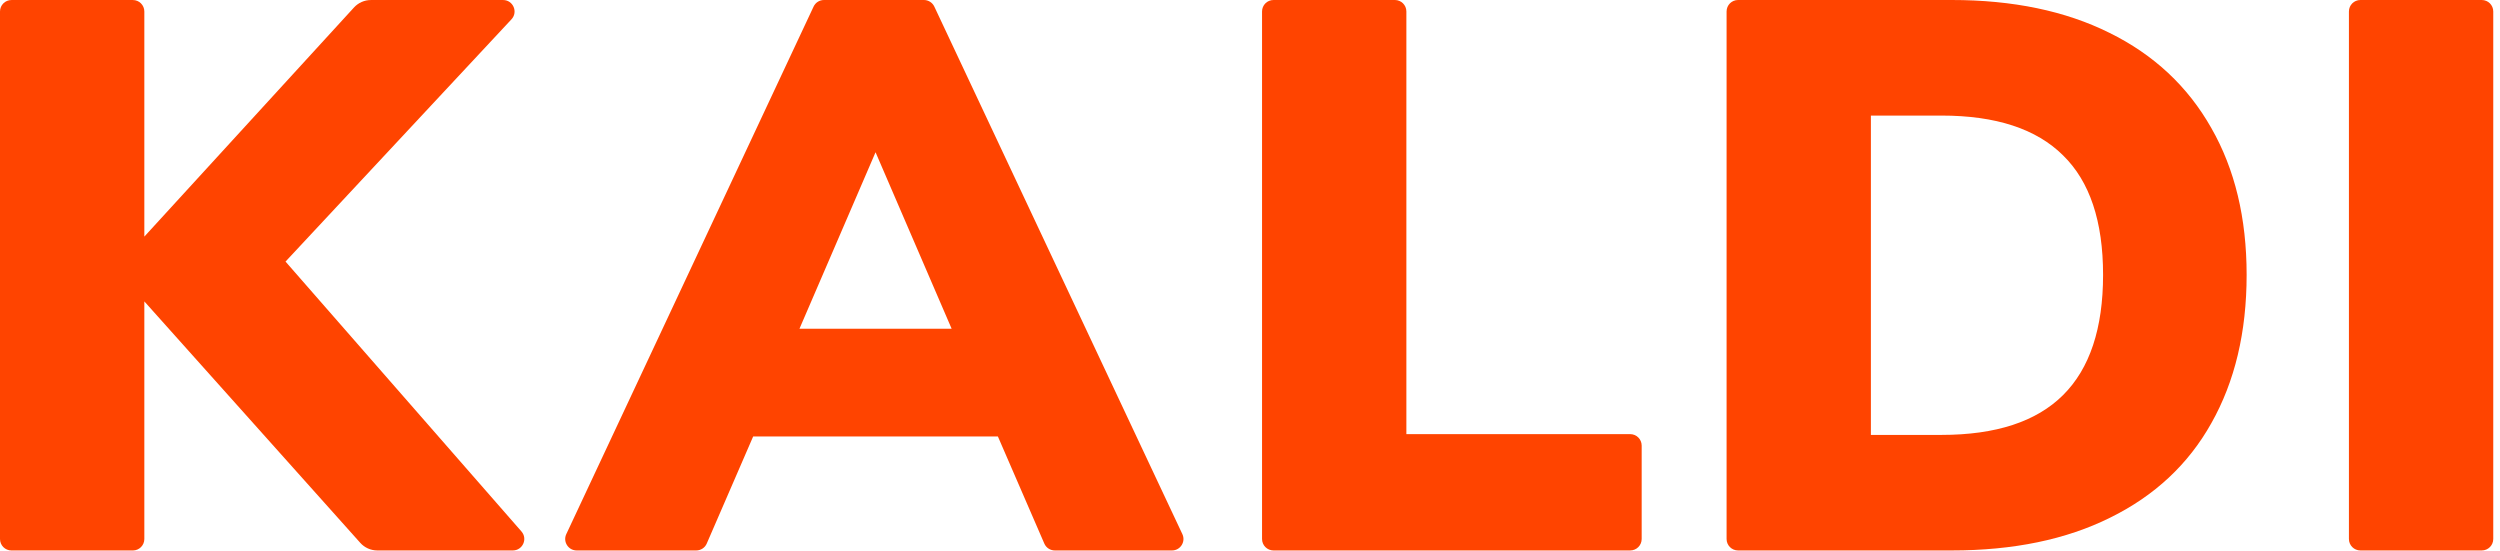
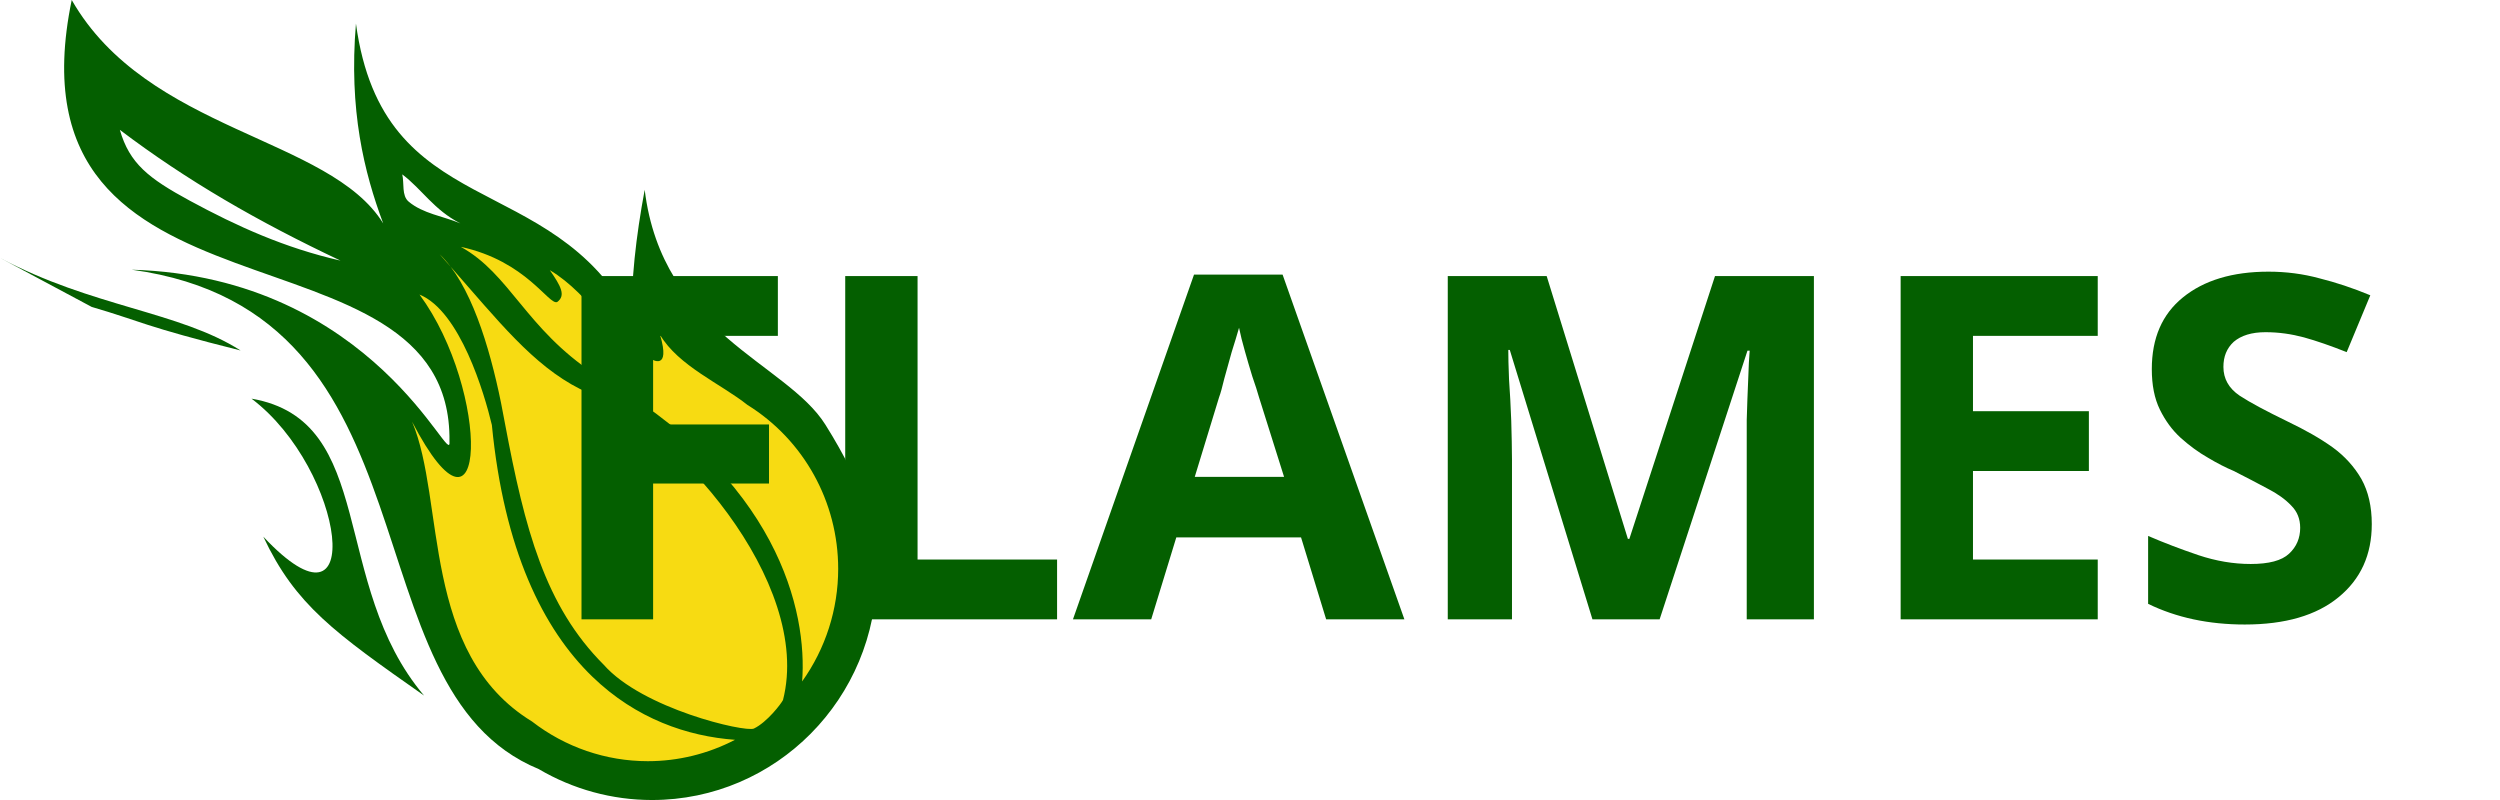
- <svg xmlns="http://www.w3.org/2000/svg" xmlns:xlink="http://www.w3.org/1999/xlink" viewBox="0 0 109 24">
-   <g transform="translate(-1470)">
-     <g style="mix-blend-mode:normal" transform="translate(1470)" fill="#f40">
-       <use xlink:href="#b" style="mix-blend-mode:normal" />
-       <use xlink:href="#c" style="mix-blend-mode:normal" />
-       <use xlink:href="#d" style="mix-blend-mode:normal" />
-       <use xlink:href="#e" style="mix-blend-mode:normal" />
-       <use xlink:href="#f" style="mix-blend-mode:normal" />
+ <svg xmlns="http://www.w3.org/2000/svg" width="200" height="64" viewBox="0 0 52.917 16.933" version="1.1" id="svg5294">
+   <defs id="defs5288" />
+   <g id="layer1">
+     <g transform="matrix(0.5238773,0,0,0.5238773,-38.58552,-63.23215)" id="g931">
+       <g id="g874" transform="translate(0.1679382,53.08478)">
+         <path id="path24-0" style="fill:#045f00;fill-opacity:1;fill-rule:evenodd;stroke:none;stroke-width:1.269;stroke-opacity:1" d="m 288.695,255.555 c -10.856,52.451 58.174,32.109 57.684,67.391 0.433,4.969 -11.28,-25.126 -48.531,-26.207 47.881,6.527 32.323,63.984 62.16,76.258 5.249,3.094 11.216,4.724 17.293,4.725 18.953,3.2e-4 34.318,-15.522 34.318,-34.67 6e-5,-6.645 -1.89,-13.15 -7.831,-22.644 -5.941,-9.495 -24.916,-13.916 -27.596,-35.871 -1.34,7.164 -2.126,14.191 -1.941,19.83 -12.387,-23.249 -37.992,-14.699 -42.152,-45.205 -1.109,13.219 1.248,22.695 4.16,30.506 -8.202,-13.263 -35.995,-13.936 -47.562,-34.111 z m 7.35,19.83 c 10.261,7.765 21.077,14.004 33.695,19.967 -8.505,-1.941 -15.759,-5.218 -23.018,-9.152 -6.3,-3.415 -9.199,-5.684 -10.678,-10.814 z m 43.125,6.795 c 3.097,2.357 4.806,5.406 8.873,7.486 -2.635,-1.109 -5.718,-1.485 -7.902,-3.328 -1.088,-0.918 -0.647,-2.772 -0.971,-4.158 z" transform="scale(0.2645833)" />
+         <path style="fill:#045f00;fill-opacity:1;stroke:none;stroke-width:0.265px;stroke-linecap:butt;stroke-linejoin:miter;stroke-opacity:1" d="m 83.648,83.722 c 5.107,0.882 3.144,7.478 6.971,11.997 -3.618,-2.539 -5.202,-3.664 -6.494,-6.42 4.235,4.511 3.321,-2.703 -0.477,-5.577 z" id="path867" />
+         <path style="fill:#045f00;fill-opacity:1;stroke:none;stroke-width:0.265px;stroke-linecap:butt;stroke-linejoin:miter;stroke-opacity:1" d="m 73.486,78.035 c 3.705,1.981 7.252,2.165 9.722,3.742 -3.95,-0.991 -4.011,-1.174 -6.017,-1.761 -1.235,-0.66 -2.47,-1.321 -3.705,-1.981 z" id="path869" />
+       </g>
+       <path id="path24" style="fill:#f7db12;fill-opacity:1;fill-rule:evenodd;stroke:none;stroke-width:0.284;stroke-opacity:1" d="m 92.273,130.674 c 1.984,1.094 2.618,3.294 5.396,5.131 7.482,4.198 8.609,9.651 8.394,12.428 0.947,-1.325 1.457,-2.917 1.457,-4.551 -2e-4,-2.701 -1.389,-5.208 -3.667,-6.622 -1.078,-0.857 -2.787,-1.573 -3.531,-2.832 0.442,1.484 -0.343,0.985 -0.343,0.985 -1.413,-0.514 -2.44,-2.612 -4.11,-3.597 0.452,0.652 0.652,1.022 0.3,1.285 -0.335,0.157 -1.234,-1.651 -3.896,-2.227 z m -0.856,0.3 c 0.155,0.177 0.293,0.331 0.441,0.499 -0.14,-0.185 -0.287,-0.353 -0.441,-0.499 z m 0.441,0.499 c 1.13,1.492 1.807,4.143 2.2,6.344 0.803,4.275 1.614,7.367 3.994,9.747 1.561,1.77 5.695,2.73 6.061,2.573 0.536,-0.257 1.107,-1.01 1.177,-1.153 1.216,-4.757 -4.424,-11.123 -8.196,-12.565 -1.911,-0.962 -3.322,-2.774 -5.236,-4.946 z m -1.254,1.129 c 2.878,3.906 2.758,11.005 -0.3,5.138 1.35,3.185 0.349,9.365 4.845,12.111 1.343,1.04 2.987,1.603 4.679,1.604 1.226,-2.2e-4 2.433,-0.296 3.523,-0.864 -1.913,-0.139 -3.999,-0.843 -5.762,-2.549 -2.002,-1.935 -3.571,-5.136 -4.062,-10.172 -0.304,-1.281 -1.287,-4.599 -2.922,-5.268 z" />
    </g>
+     <text id="text1578" y="13.107" x="36.18" style="font-style:normal;font-variant:normal;font-weight:normal;font-stretch:normal;font-size:7.982px;line-height:1.25;font-family:Communist;-inkscape-font-specification:Communist;text-align:center;text-anchor:middle;fill:#045f00;fill-opacity:1;stroke:none;stroke-width:0.617;stroke-miterlimit:4;stroke-dasharray:none;stroke-opacity:1" xml:space="preserve">
+       <tspan id="tspan1576" style="font-style:normal;font-variant:normal;font-weight:bold;font-stretch:normal;font-size:10.164px;font-family:Oswald;-inkscape-font-specification:'Oswald Bold';fill:#045f00;fill-opacity:1;stroke:none;stroke-width:0.617;stroke-miterlimit:4;stroke-dasharray:none;stroke-opacity:1" y="13.107" x="36.18">FLAMES</tspan>
+     </text>
  </g>
-   <defs>
-     <path id="b" d="M22.735 23.171c.283.323.053.829-.376.829h-5.907c-.285 0-.556-.121-.745-.333l-9.414-10.526v10.36c0 .276-.224.5-.5.5h-5.293c-.276 0-.5-.224-.5-.5v-23c0-.276.224-.5.5-.5h5.293c.276 0 .5.224.5.5v9.815l9.141-9.99c.19-.207.457-.325.738-.325h5.762c.437 0 .664.521.366.841l-9.851 10.563 10.287 11.767z" />
-     <path id="c" d="M45.991 24c-.199 0-.38-.118-.459-.301l-2.024-4.669h-10.67l-2.024 4.669c-.079.183-.259.301-.459.301h-5.212c-.366 0-.608-.381-.453-.712l10.782-23c.082-.176.259-.288.453-.288h4.358c.194 0 .37.112.453.287l10.815 23c.156.332-.086.713-.452.713h-5.108zm-11.135-9.668h6.635l-3.317-7.694-3.317 7.694z" />
-     <path id="d" d="M55.525 24c-.276 0-.5-.224-.5-.5v-23c0-.276.224-.5.5-.5h5.293c.276 0 .5.224.5.5v18.428h9.759c.276 0 .5.224.5.5v4.072c0 .276-.224.5-.5.5h-15.552z" />
-     <path id="e" d="M75.279.5c0-.276.224-.5.5-.5h9.315c2.667 0 4.959.477 6.874 1.43 1.938.953 3.42 2.338 4.446 4.153 1.026 1.793 1.539 3.926 1.539 6.4 0 2.496-.513 4.652-1.539 6.468-1.003 1.793-2.474 3.166-4.412 4.119-1.915.953-4.218 1.43-6.908 1.43h-9.315c-.276 0-.5-.224-.5-.5v-23zm9.37 18.462c2.371 0 4.138-.579 5.301-1.736 1.163-1.157 1.744-2.905 1.744-5.242 0-2.338-.581-4.074-1.744-5.209-1.163-1.157-2.93-1.736-5.301-1.736h-3.078v13.923h3.078z" />
-     <path id="f" d="M102.913 24c-.276 0-.5-.224-.5-.5v-23c0-.276.224-.5.5-.5h5.293c.276 0 .5.224.5.5v23c0 .276-.224.5-.5.5h-5.293z" />
-   </defs>
</svg>
